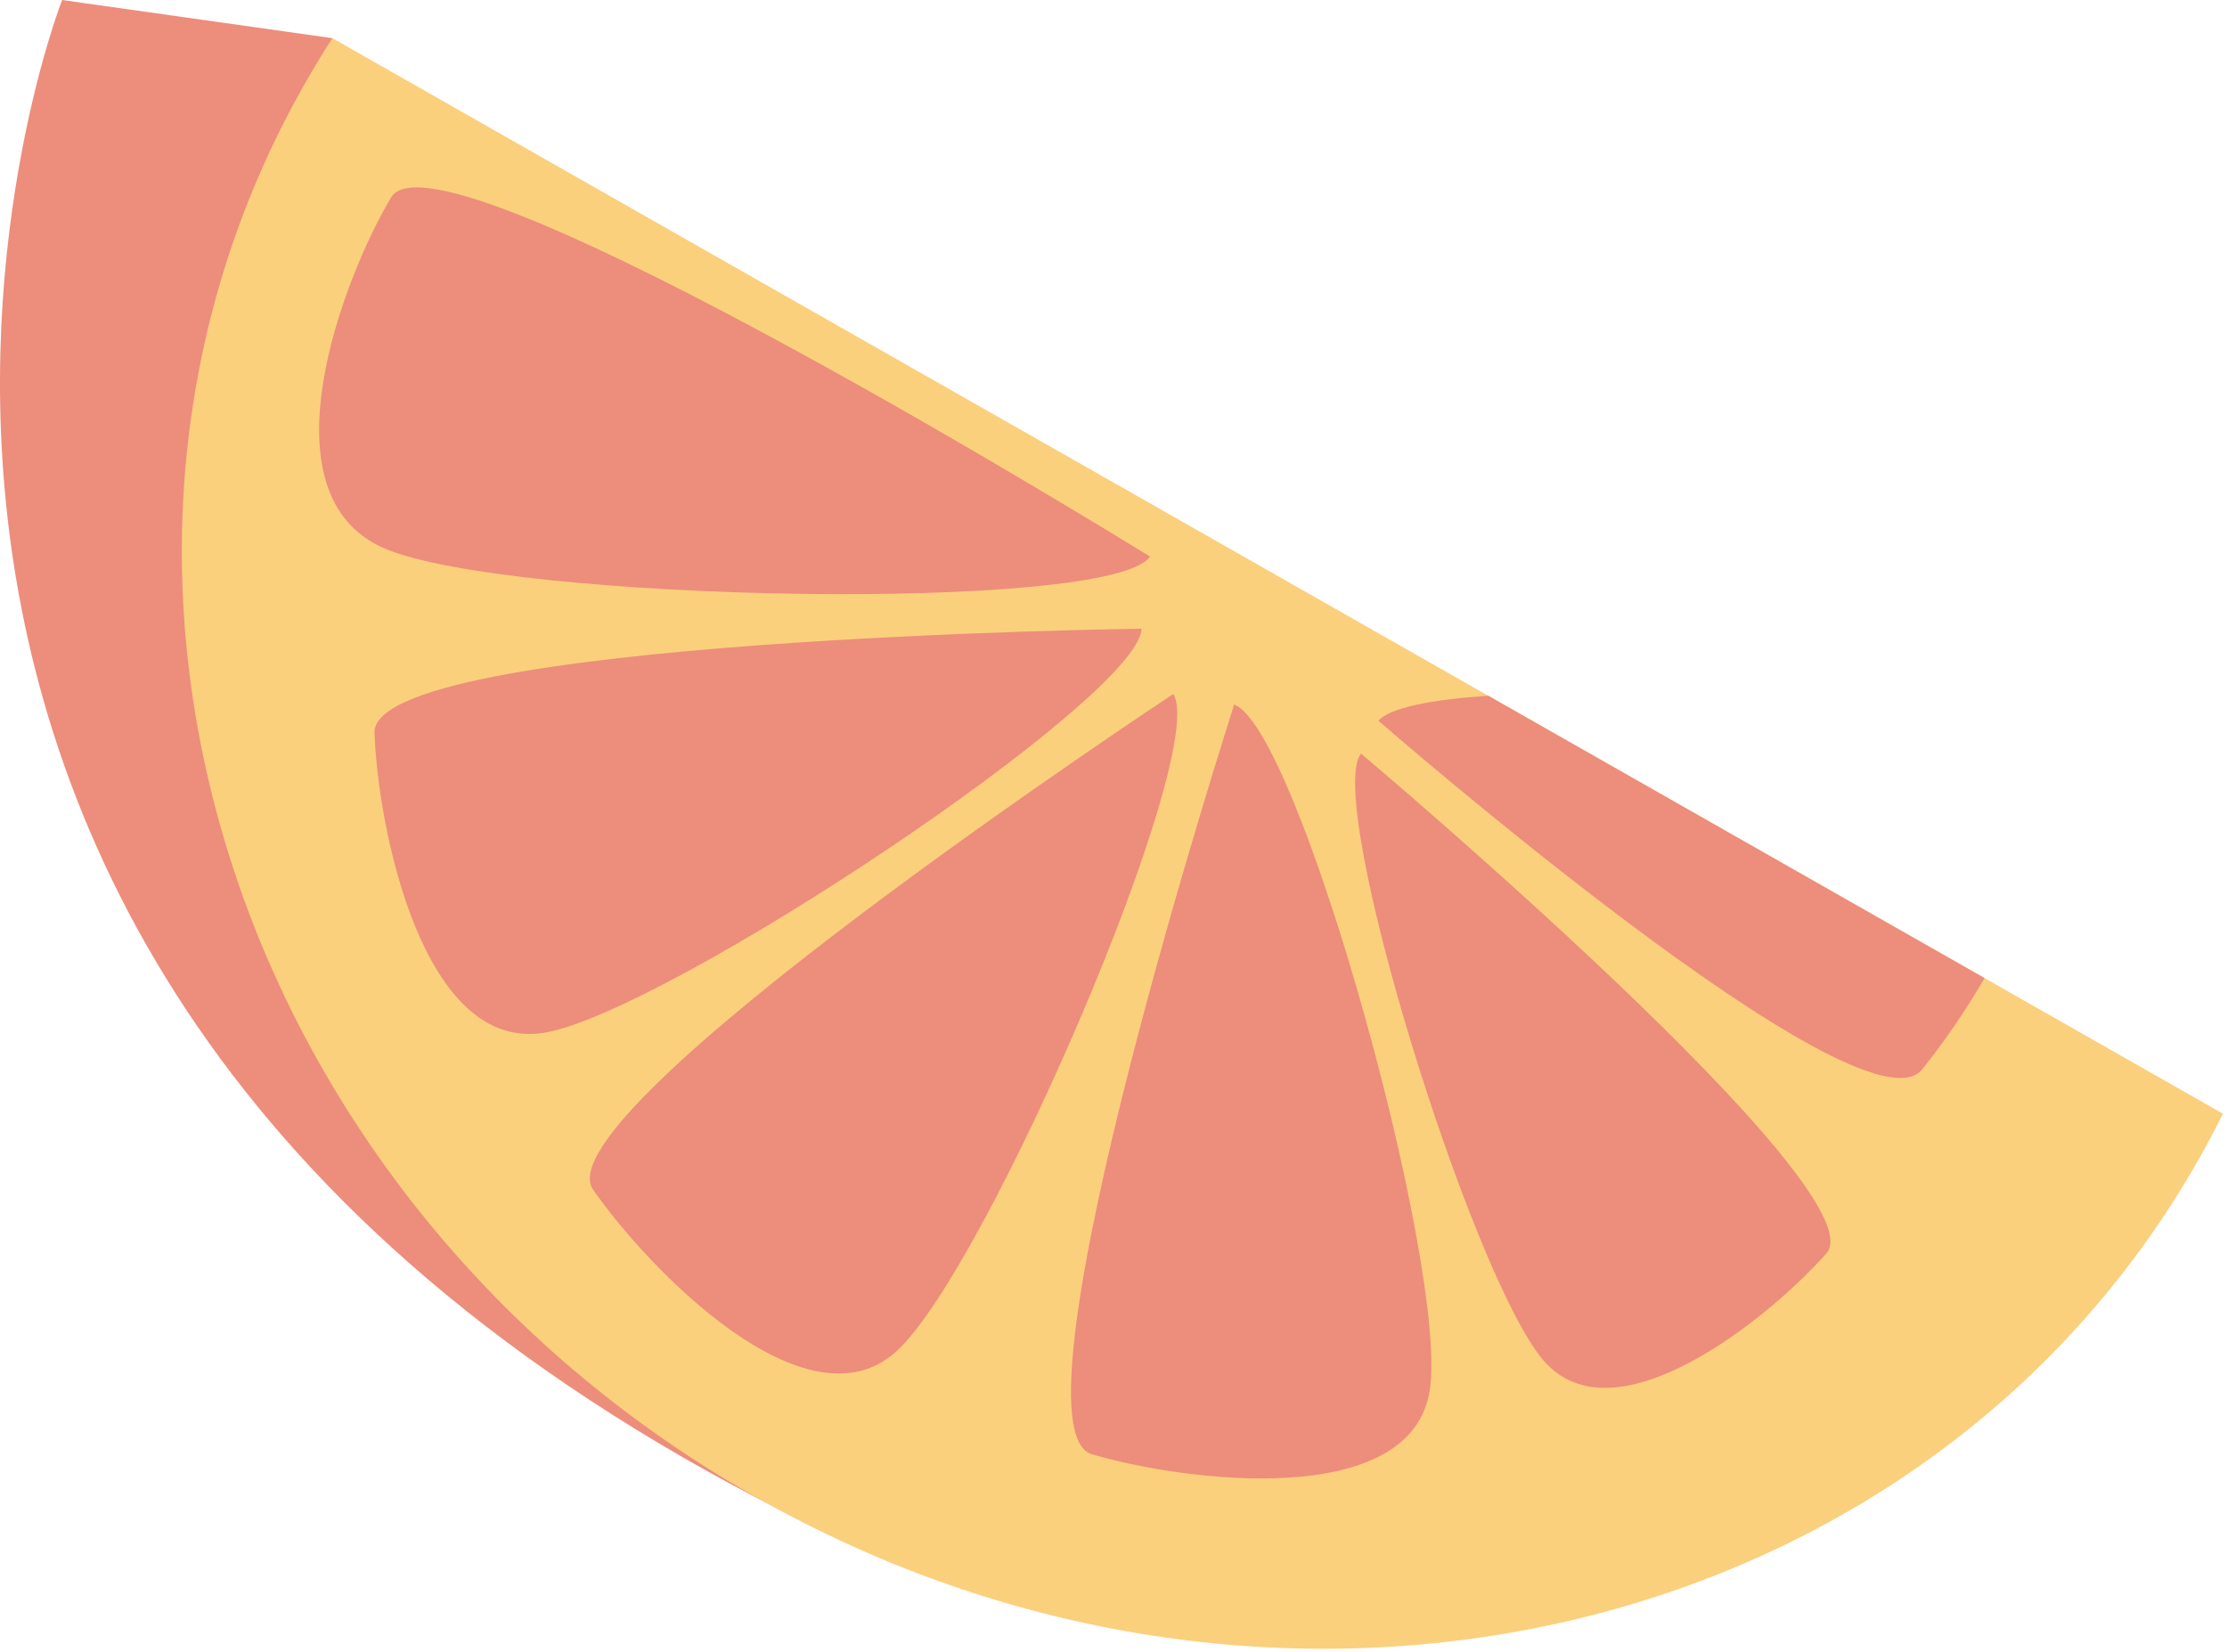
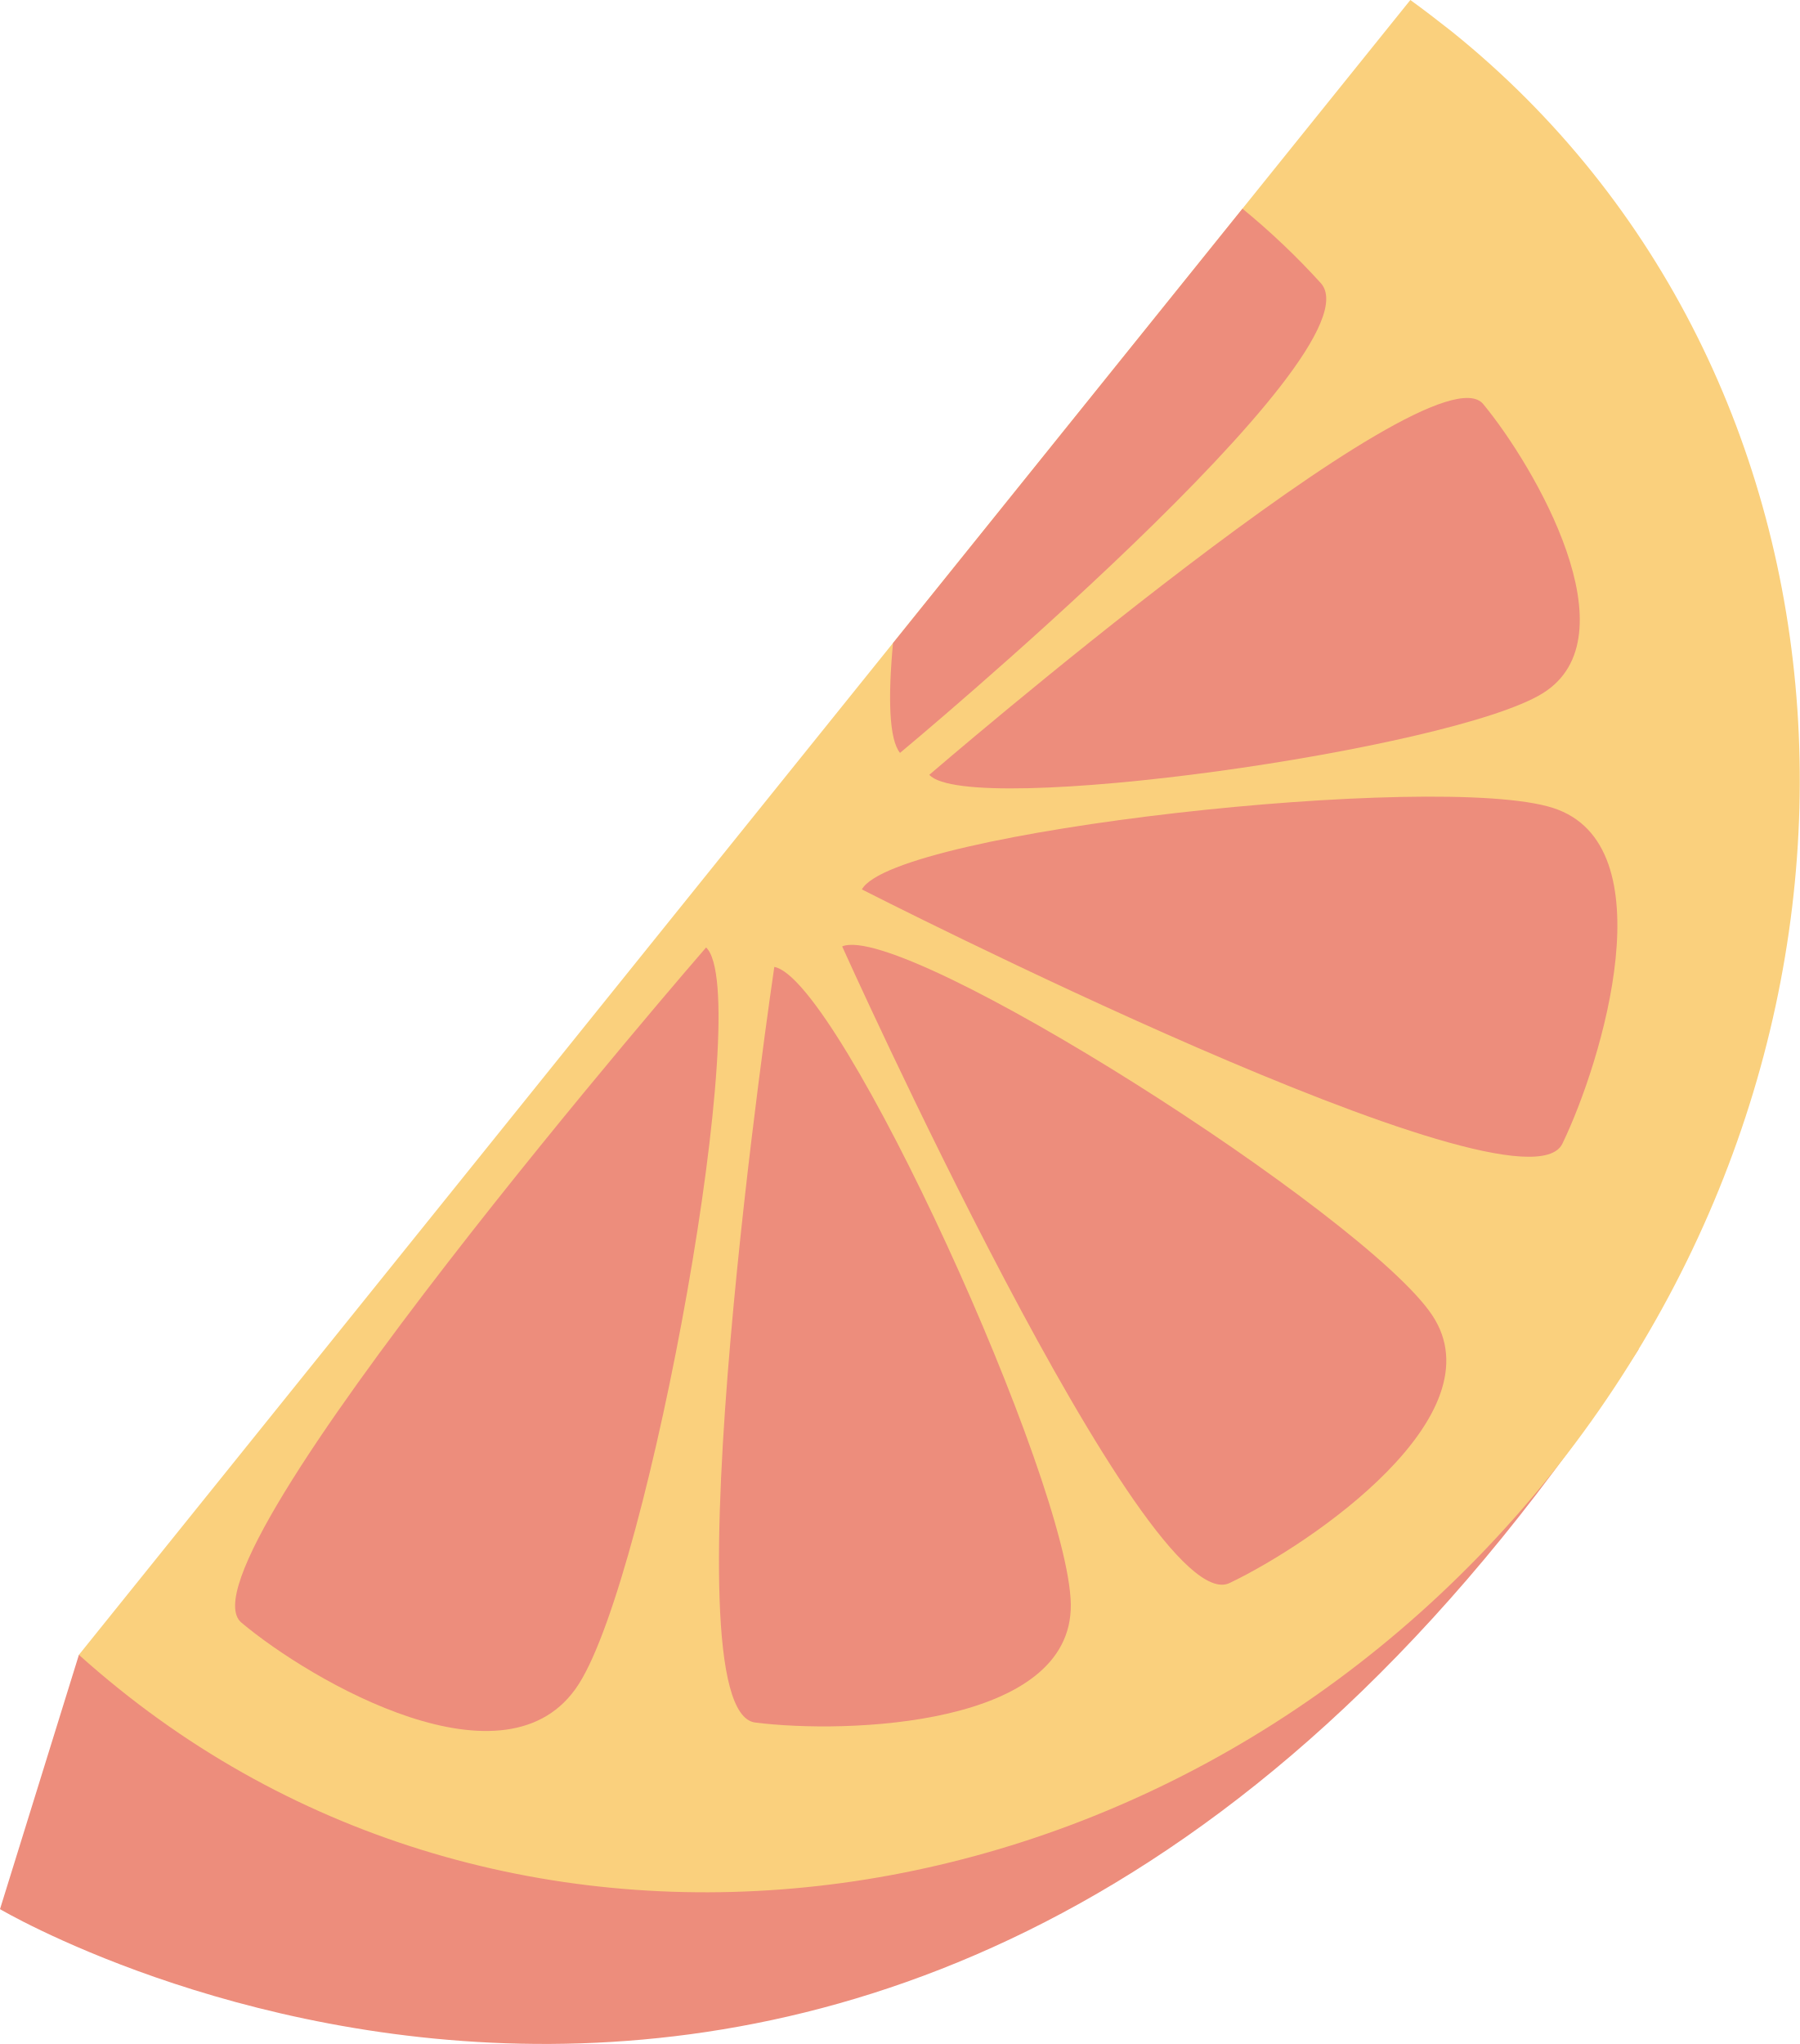
- <svg xmlns="http://www.w3.org/2000/svg" width="248" height="184" viewBox="0 0 248 184" fill="none">
-   <path d="M37.008 4.252L6.918 0C6.918 0 -37.73 113.688 99.819 174.319L37.008 4.252Z" fill="#ED8D7C" />
-   <path d="M244.76 129.292C214.171 183.048 142.175 199.771 83.96 166.643C25.747 133.515 3.35 63.08 33.94 9.325C34.925 7.594 35.956 5.901 37.014 4.251L247.552 124.058C246.674 125.811 245.744 127.562 244.76 129.292Z" fill="#FAD07D" />
-   <path d="M128.065 61.997C128.065 61.997 48.938 12.961 43.557 21.984C38.176 31.007 28.971 55.116 42.806 61.084C56.642 67.052 123.802 68.311 128.065 61.997Z" fill="#ED8D7C" />
-   <path d="M127.119 70.03C127.119 70.03 41.34 71.13 41.705 81.63C42.069 92.13 47.041 117.406 60.733 115.015C74.427 112.624 126.987 77.641 127.119 70.03Z" fill="#ED8D7C" />
-   <path d="M130.661 77.302C130.661 77.302 60.062 123.872 66.043 132.508C72.023 141.144 89.826 159.756 99.897 150.459C109.968 141.162 134.669 83.773 130.661 77.302Z" fill="#ED8D7C" />
-   <path d="M221 108.949C218.937 112.51 216.613 115.912 214.047 119.13C207.41 127.27 153.5 80.281 153.5 80.281C154.791 78.824 159.412 77.924 165.73 77.498L221 108.949Z" fill="#ED8D7C" />
-   <path d="M137.437 78.487C137.437 78.487 111.521 158.996 121.592 161.987C131.663 164.978 157.192 168.354 159.23 154.8C161.268 141.246 144.612 81.026 137.437 78.487Z" fill="#ED8D7C" />
-   <path d="M151.561 83.939C151.561 83.939 209.461 132.706 203.392 139.609C197.323 146.512 179.913 160.839 171.899 151.556C163.885 142.273 147.43 89.165 151.561 83.939Z" fill="#ED8D7C" />
+ <svg xmlns="http://www.w3.org/2000/svg" viewBox="0 0 205.29 233.1">
+   <defs>
+     <style>.cls-1{fill:#ed8d7c;}.cls-2{fill:#fad07d;}</style>
+   </defs>
+   <g id="Layer_2" data-name="Layer 2">
+     <g id="Layer_1-2" data-name="Layer 1">
+       <path class="cls-1" d="M9,188.72l-9,29S105.1,280,186.91,153.86Z" />
+       <path class="cls-2" d="M165.59,3.59c48.19,38.78,53.21,112.52,11.21,164.7S61.7,231.34,13.52,192.56Q11.2,190.69,9,188.72L160.87,0C162.46,1.15,164,2.34,165.59,3.59Z" />
+       <path class="cls-1" d="M80.54,108.05s-61,70.29-53,77,30.38,19.69,38.48,7S86.09,113.27,80.54,108.05Z" />
+       <path class="cls-1" d="M88.32,110.27s-12.61,84.85-2.18,86.17,36.16.44,36-13.46S95.81,111.61,88.32,110.27Z" />
+       <path class="cls-1" d="M96.06,107.93s34.71,77.13,44.19,72.6S170.94,161.4,163.37,150,103.09,105,96.06,107.93Z" />
+       <path class="cls-1" d="M141.72,23.8a83.41,83.41,0,0,1,8.94,8.49c7,7.85-48,53.57-48,53.57-1.24-1.51-1.39-6.21-.8-12.52Z" />
+       <path class="cls-1" d="M98.31,101.43s75.34,38.43,79.9,29,12-34.13-1.09-38.3S102,94.75,98.31,101.43Z" />
+       <path class="cls-1" d="M106,88.36S163.33,39,169.18,46.08s17.21,26.56,6.76,33S110.45,93.27,106,88.36Z" />
+     </g>
+   </g>
</svg>
